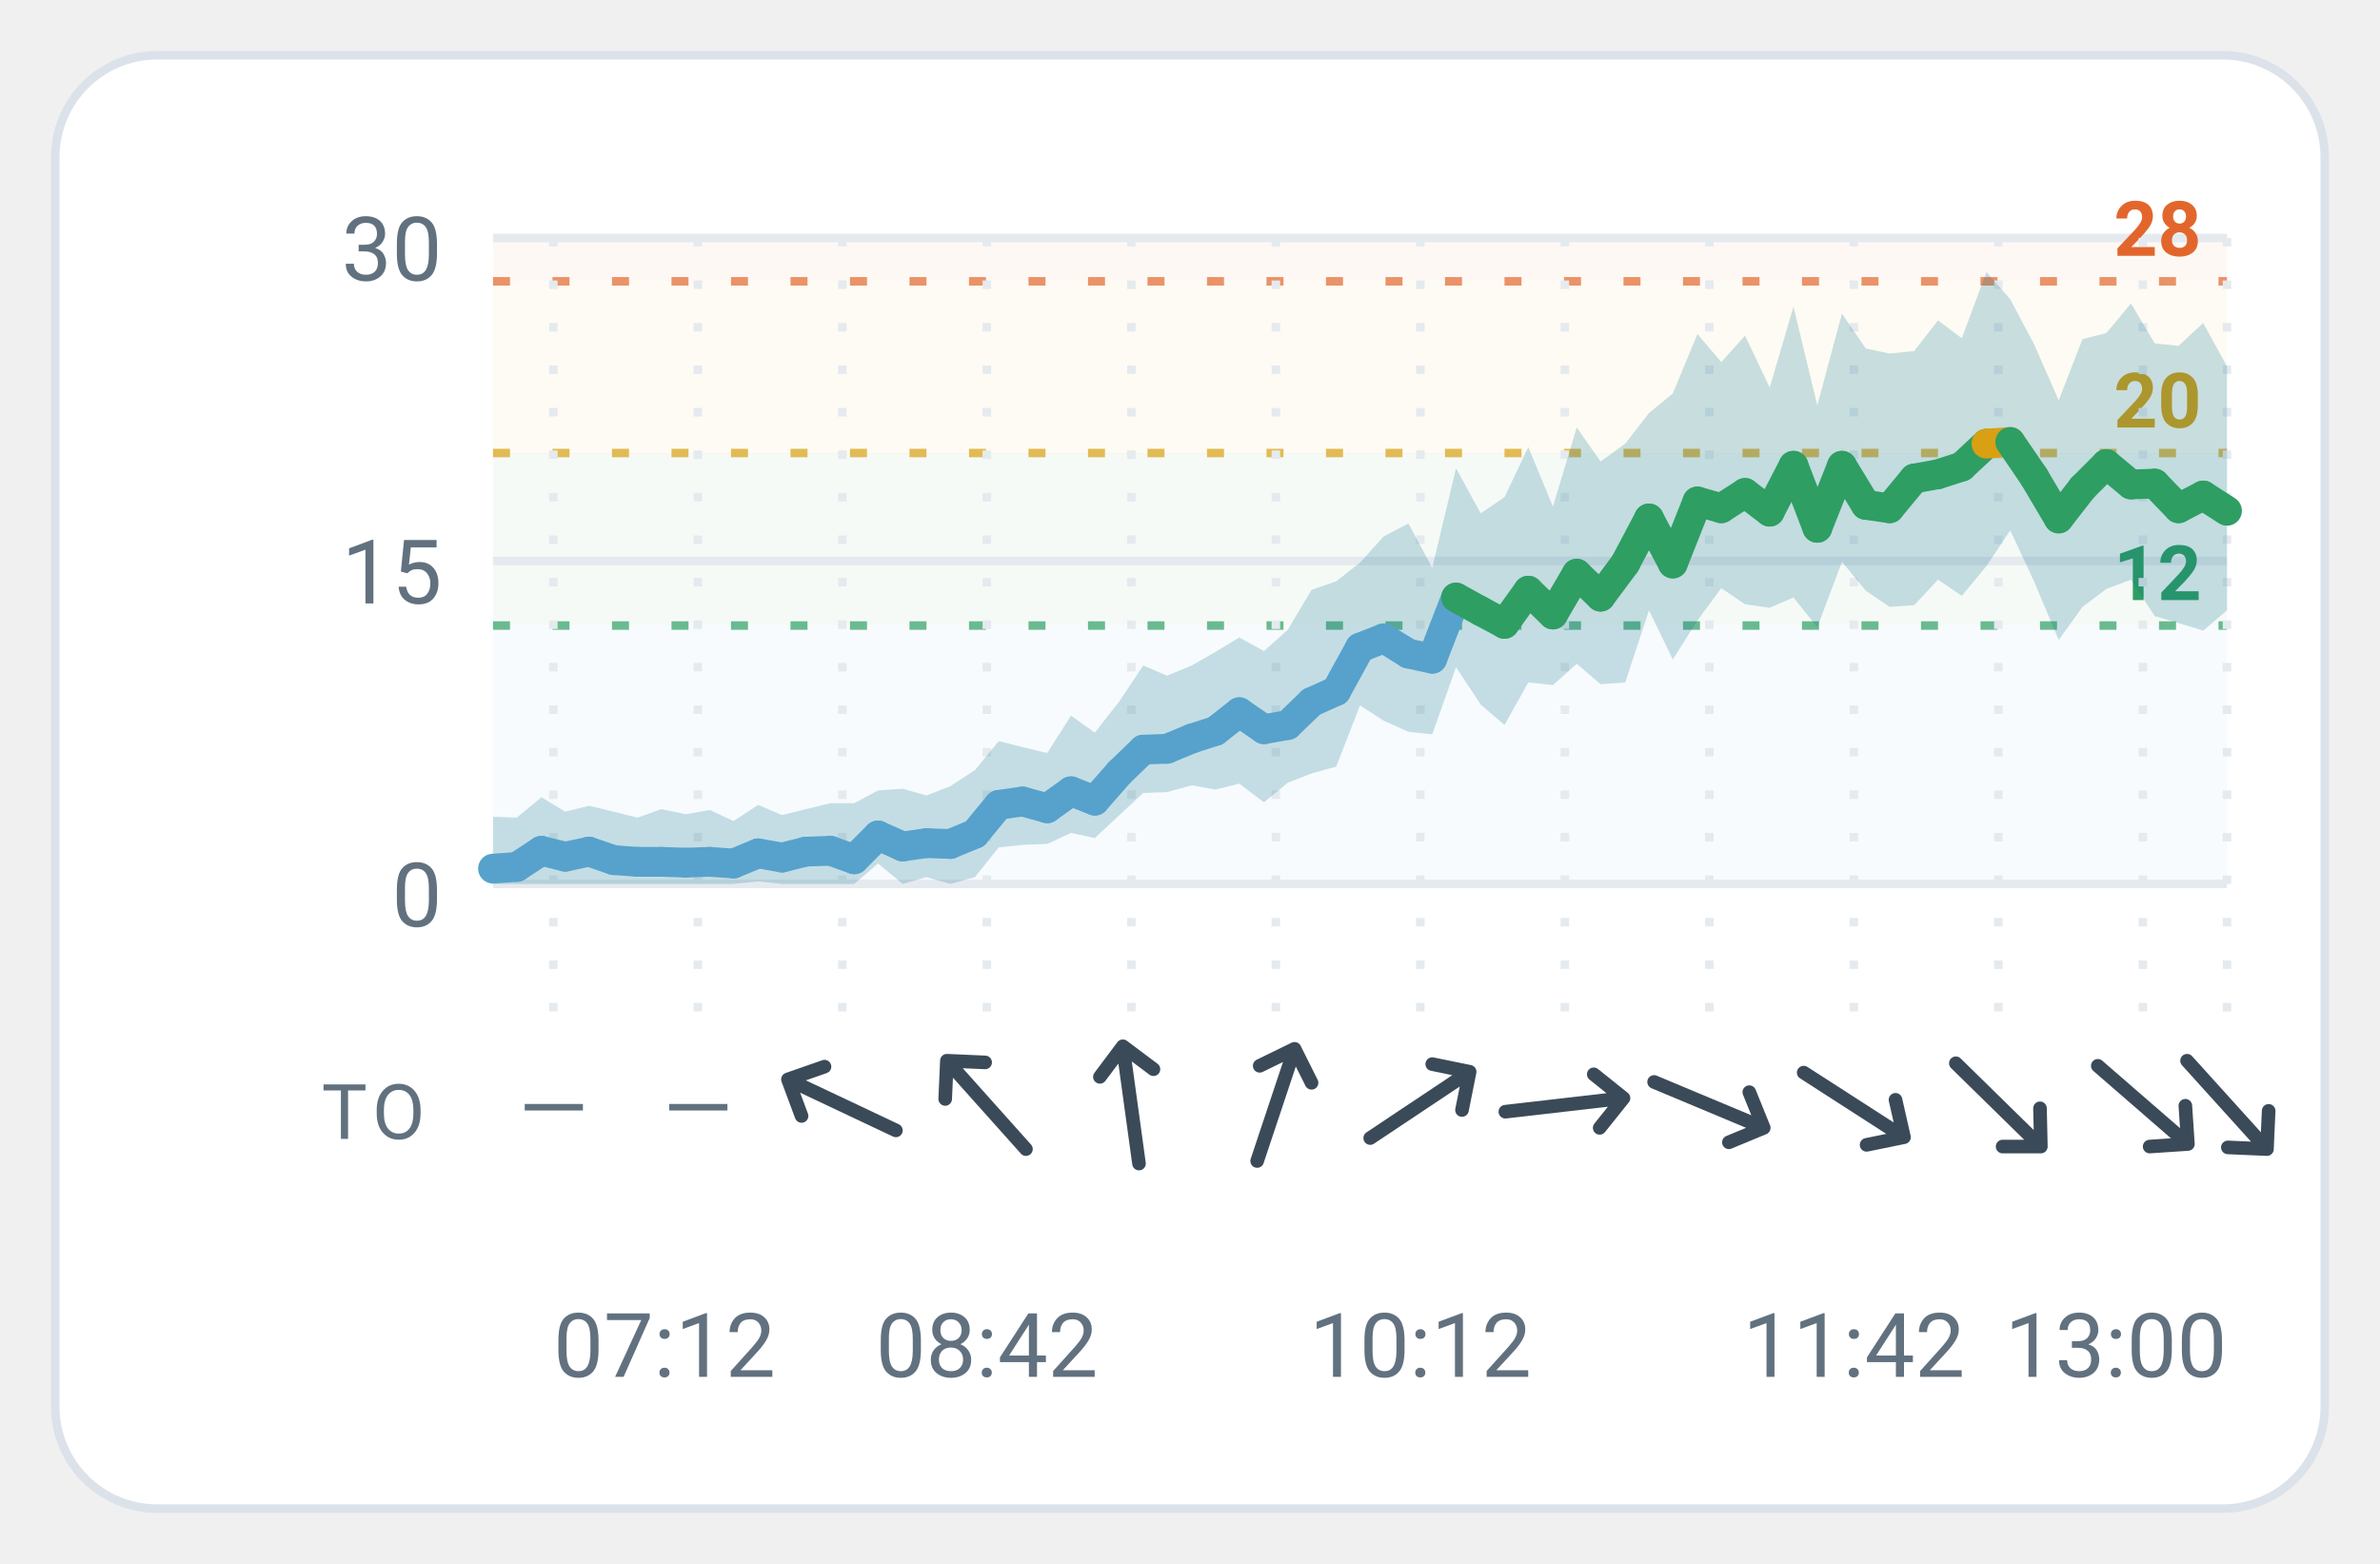
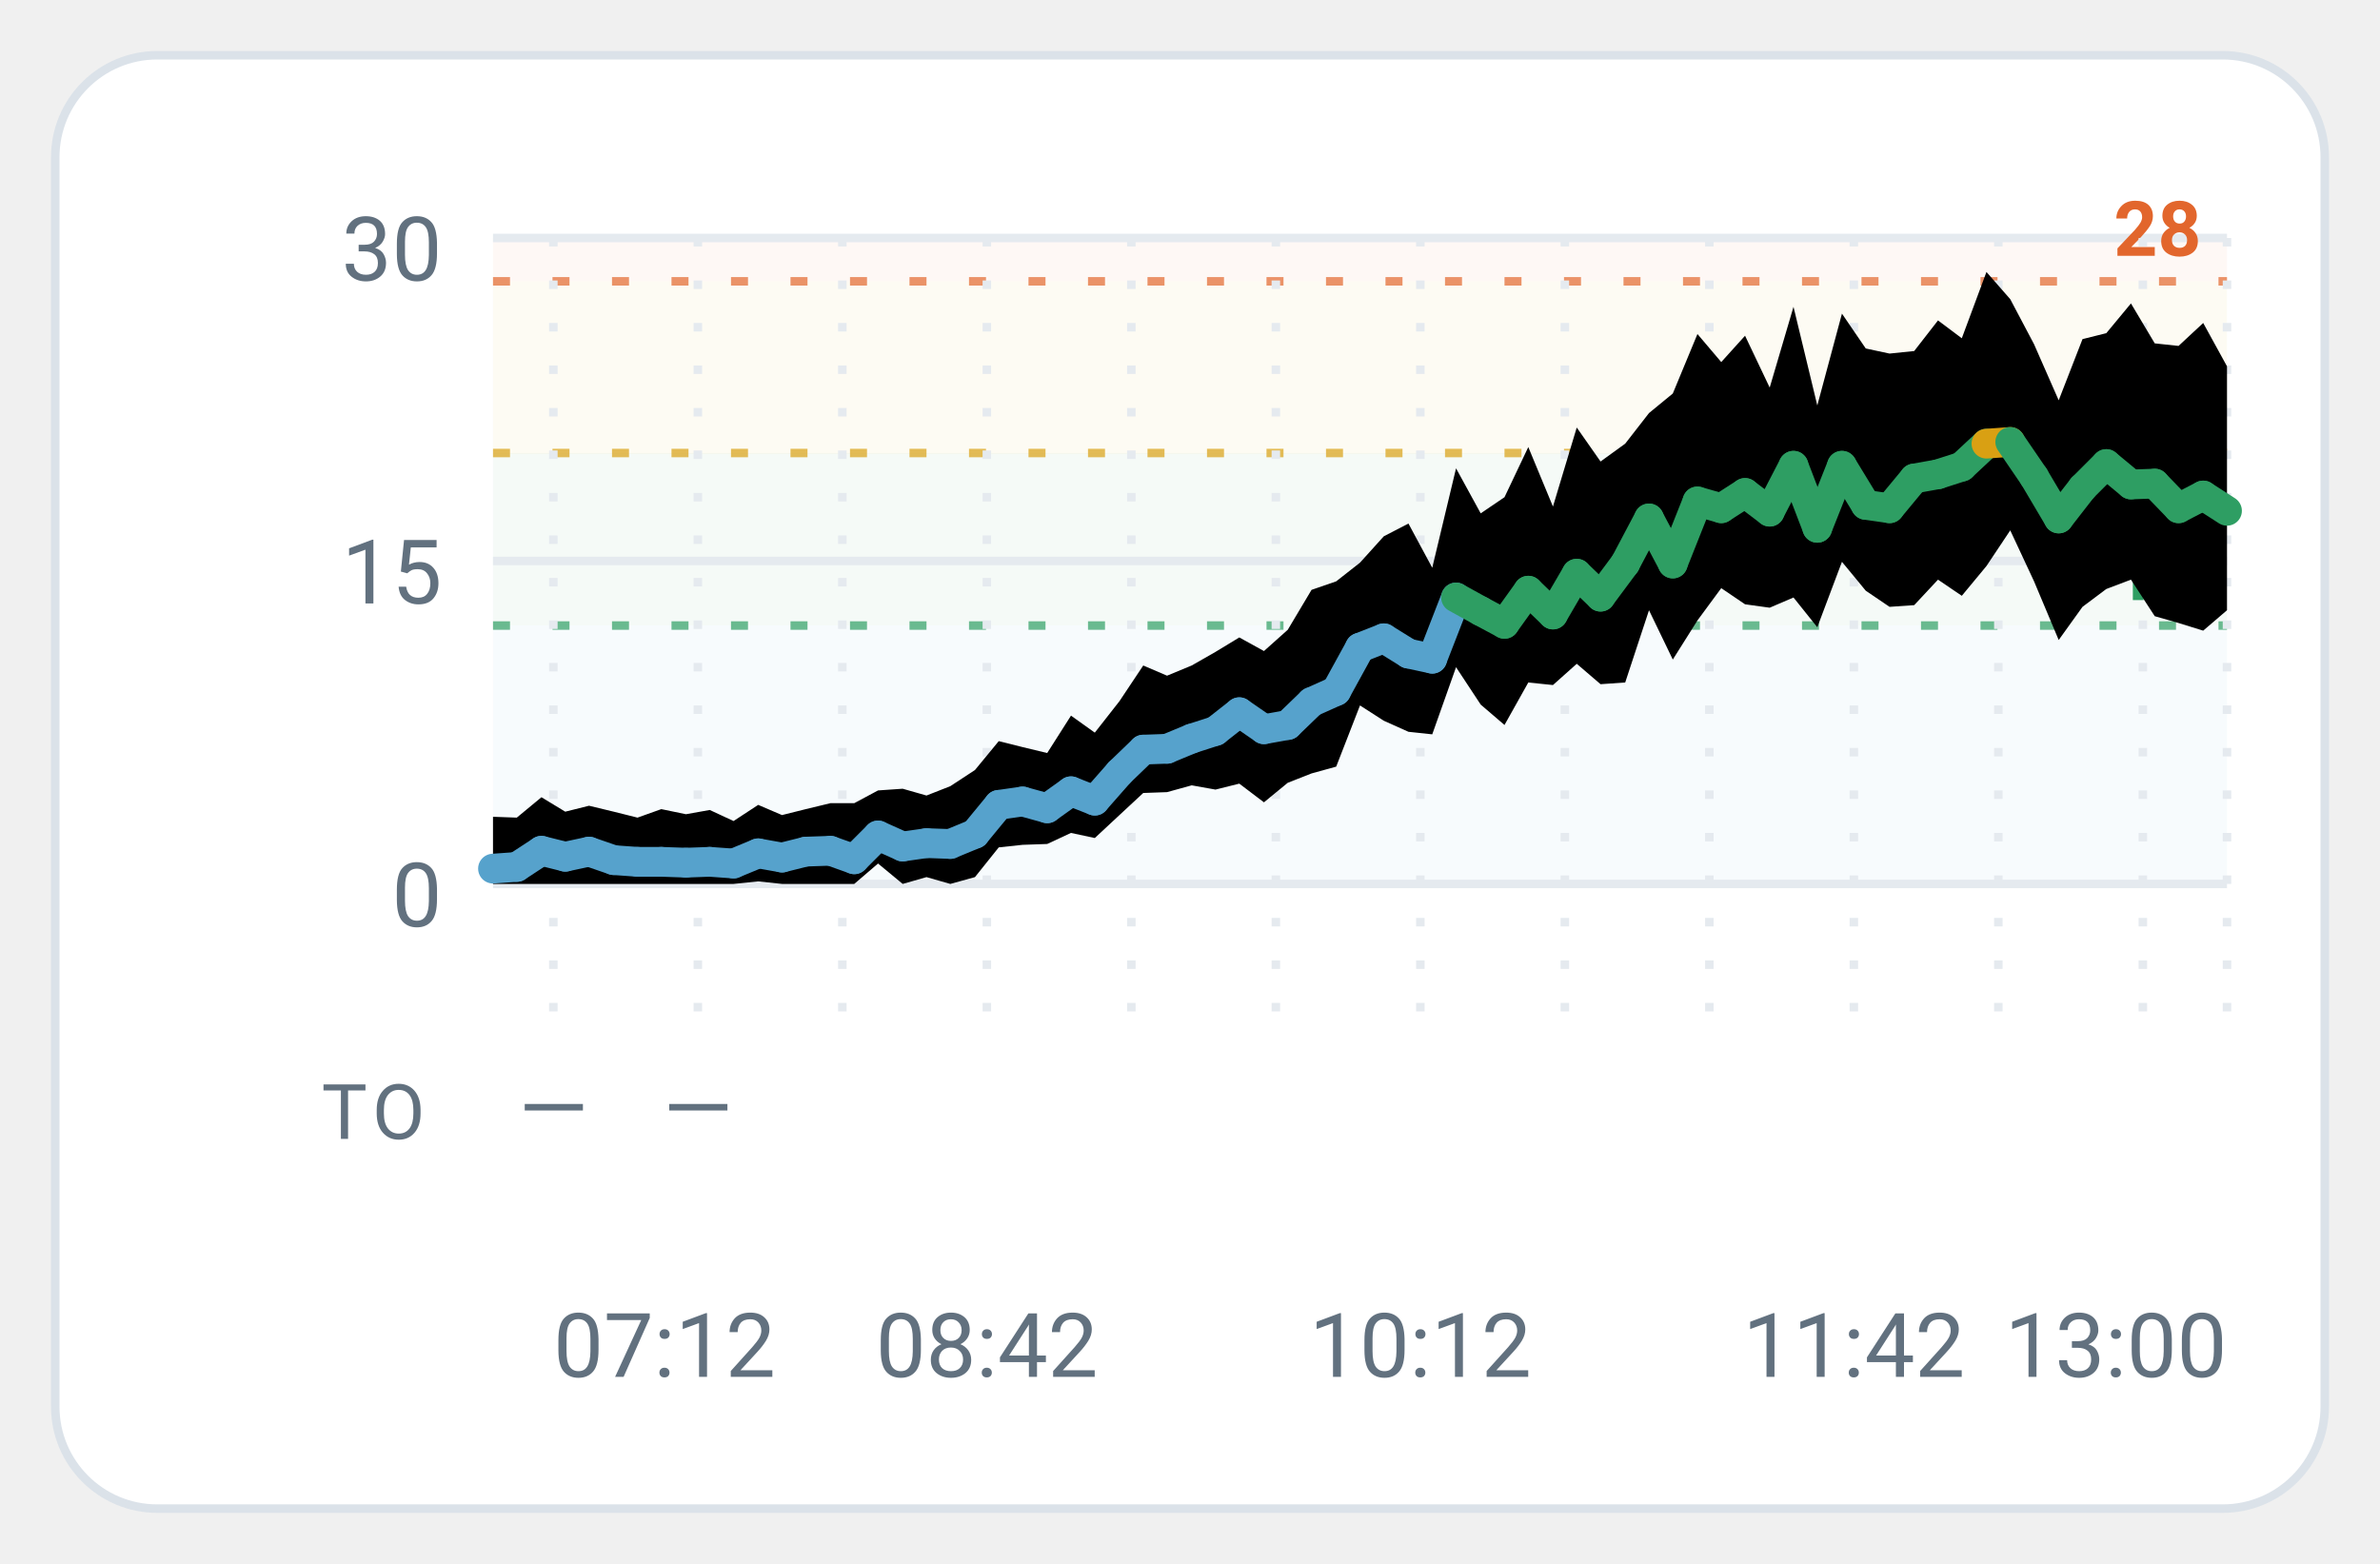
<svg xmlns="http://www.w3.org/2000/svg" width="280" height="184" viewBox="0 0 280 184" role="img" aria-label="WindHistoryChart at Launch Ridge">
  <style>
text{font-family:ui-sans-serif, system-ui, -apple-system, "Segoe UI", Roboto, sans-serif;font-size:10.5px;fill:#62717f}
- .wind-dial-face{fill:#f4f6f9}
- .wind-dial-bezel-in{stop-color:#f4f6f9;stop-opacity:0}
- .wind-dial-bezel-out{stop-color:#17232e;stop-opacity:0.1}
- .wind-dial-ring{fill:none;stroke:#dbe2e9;stroke-width:1.5}
- .wind-dial-arc{fill:none;stroke:#0f7490;stroke-width:5.5;stroke-linecap:round}
- .wind-dial-arc.wind-band-0{stroke:#56a2cc}
- .wind-dial-arc.wind-band-1{stroke:#2e9e63}
- .wind-dial-arc.wind-band-2{stroke:#d9a013}
- .wind-dial-arc.wind-band-3{stroke:#e2662c}
- .wind-dial-arc.wind-band-4{stroke:#c22727}
- .wind-dial-tick{stroke:#62717f;stroke-width:1;opacity:0.55}
- .wind-dial-tick-cardinal{stroke:#17232e;stroke-width:2;opacity:0.9}
- .wind-dial-letter{font-size:11px;font-weight:600;fill:#62717f}
- .wind-needle-blade{fill:#0f7490}
- .wind-needle-counterweight{fill:#0f7490}
- .wind-dial-hub{fill:#f4f6f9;stroke:#dbe2e9;stroke-width:1.5}
- .wind-dial-speed{font-size:37px;font-weight:750;fill:#17232e}
- .wind-dial-unit{font-size:10px;fill:#62717f}
- .wind-grid-line{stroke:#e5eaef;stroke-width:1}
- .wind-zone{stroke:none;fill-opacity:0.05}
- .wind-zone.wind-band-0{fill:#56a2cc}
- .wind-zone.wind-band-1{fill:#2e9e63}
- .wind-zone.wind-band-2{fill:#d9a013}
- .wind-zone.wind-band-3{fill:#e2662c}
- .wind-zone.wind-band-4{fill:#c22727}
- .wind-threshold{stroke-width:1;stroke-dasharray:2 5;opacity:0.7}
- .wind-threshold.wind-band-0{stroke:#56a2cc}
- .wind-threshold.wind-band-1{stroke:#2e9e63}
- .wind-threshold.wind-band-2{stroke:#d9a013}
- .wind-threshold.wind-band-3{stroke:#e2662c}
- .wind-threshold.wind-band-4{stroke:#c22727}
- .wind-threshold-label{font-size:9px;font-weight:650}
- .wind-threshold-label.wind-band-0{fill:#56a2cc}
- .wind-threshold-label.wind-band-1{fill:#2e9e63}
- .wind-threshold-label.wind-band-2{fill:#d9a013}
- .wind-threshold-label.wind-band-3{fill:#e2662c}
- .wind-threshold-label.wind-band-4{fill:#c22727}
- .wind-guide{stroke:#e5eaef;stroke-width:1;stroke-dasharray:1 4}
- .wind-band{fill:rgba(15, 116, 144, 0.22);stroke:none}
- .wind-mean-segment{fill:none;stroke-width:3.5;stroke-linecap:round}
- .wind-mean-segment.wind-band-0{stroke:#56a2cc}
- .wind-mean-segment.wind-band-1{stroke:#2e9e63}
- .wind-mean-segment.wind-band-2{stroke:#d9a013}
- .wind-mean-segment.wind-band-3{stroke:#e2662c}
- .wind-mean-segment.wind-band-4{stroke:#c22727}
- .wind-row-label{font-size:9px;letter-spacing:0.08em}
- .wind-vane{fill:none;stroke:#3b4a58;stroke-width:1.6;stroke-linecap:round;stroke-linejoin:round}
- .wind-gap-hatch{stroke:rgba(98, 113, 127, 0.5);stroke-width:1.25}
- .wind-rose-grid{fill:none;stroke:#e5eaef;stroke-width:1}
- .wind-rose-tick{stroke:#62717f;stroke-width:1;opacity:0.35}
- .wind-rose-letter{font-size:12.5px;font-weight:650;fill:#17232e}
- .wind-rose-ring-label{font-size:8.5px;fill:#62717f}
- .wind-rose-petal{fill:#0f7490;fill-opacity:0.85;stroke:#0b5468;stroke-width:1;stroke-linejoin:round}
- .wind-rose-petal.wind-band-0{fill:#56a2cc;stroke:#3e7593}
- .wind-rose-petal.wind-band-1{fill:#2e9e63;stroke:#217247}
- .wind-rose-petal.wind-band-2{fill:#d9a013;stroke:#9c730e}
- .wind-rose-petal.wind-band-3{fill:#e2662c;stroke:#a34920}
- .wind-rose-petal.wind-band-4{fill:#c22727;stroke:#8c1c1c}
- .wind-rose-hub{fill:#ffffff;stroke:#dbe2e9;stroke-width:1}
- .wind-rose-dot{fill:#62717f}
+ .meteo-wind-dial-face{fill:#f4f6f9}
+ .meteo-wind-dial-bezel-in{stop-color:#f4f6f9;stop-opacity:0}
+ .meteo-wind-dial-bezel-out{stop-color:#17232e;stop-opacity:0.1}
+ .meteo-wind-dial-ring{fill:none;stroke:#dbe2e9;stroke-width:1.5}
+ .meteo-wind-dial-arc{fill:none;stroke:#0f7490;stroke-width:5.5;stroke-linecap:round}
+ .meteo-wind-dial-arc.meteo-band-0{stroke:#56a2cc}
+ .meteo-wind-dial-arc.meteo-band-1{stroke:#2e9e63}
+ .meteo-wind-dial-arc.meteo-band-2{stroke:#d9a013}
+ .meteo-wind-dial-arc.meteo-band-3{stroke:#e2662c}
+ .meteo-wind-dial-arc.meteo-band-4{stroke:#c22727}
+ .meteo-wind-dial-tick{stroke:#62717f;stroke-width:1;opacity:0.55}
+ .meteo-wind-dial-tick-cardinal{stroke:#17232e;stroke-width:2;opacity:0.9}
+ .meteo-wind-dial-letter{font-size:11px;font-weight:600;fill:#62717f}
+ .meteo-wind-needle-blade{fill:#0f7490}
+ .meteo-wind-needle-counterweight{fill:#0f7490}
+ .meteo-wind-dial-hub{fill:#f4f6f9;stroke:#dbe2e9;stroke-width:1.5}
+ .meteo-wind-dial-speed{font-size:37px;font-weight:750;fill:#17232e}
+ .meteo-wind-dial-unit{font-size:10px;fill:#62717f}
+ .meteo-grid-line{stroke:#e5eaef;stroke-width:1}
+ .meteo-wind-zone{stroke:none;fill-opacity:0.05}
+ .meteo-wind-zone.meteo-band-0{fill:#56a2cc}
+ .meteo-wind-zone.meteo-band-1{fill:#2e9e63}
+ .meteo-wind-zone.meteo-band-2{fill:#d9a013}
+ .meteo-wind-zone.meteo-band-3{fill:#e2662c}
+ .meteo-wind-zone.meteo-band-4{fill:#c22727}
+ .meteo-wind-threshold{stroke-width:1;stroke-dasharray:2 5;opacity:0.7}
+ .meteo-wind-threshold.meteo-band-0{stroke:#56a2cc}
+ .meteo-wind-threshold.meteo-band-1{stroke:#2e9e63}
+ .meteo-wind-threshold.meteo-band-2{stroke:#d9a013}
+ .meteo-wind-threshold.meteo-band-3{stroke:#e2662c}
+ .meteo-wind-threshold.meteo-band-4{stroke:#c22727}
+ .meteo-wind-threshold-label{font-size:9px;font-weight:650}
+ .meteo-wind-threshold-label.meteo-band-0{fill:#56a2cc}
+ .meteo-wind-threshold-label.meteo-band-1{fill:#2e9e63}
+ .meteo-wind-threshold-label.meteo-band-2{fill:#d9a013}
+ .meteo-wind-threshold-label.meteo-band-3{fill:#e2662c}
+ .meteo-wind-threshold-label.meteo-band-4{fill:#c22727}
+ .meteo-wind-guide{stroke:#e5eaef;stroke-width:1;stroke-dasharray:1 4}
+ .meteo-wind-band{fill:undefined;stroke:none}
+ .meteo-wind-mean-segment{fill:none;stroke-width:3.5;stroke-linecap:round}
+ .meteo-wind-mean-segment.meteo-band-0{stroke:#56a2cc}
+ .meteo-wind-mean-segment.meteo-band-1{stroke:#2e9e63}
+ .meteo-wind-mean-segment.meteo-band-2{stroke:#d9a013}
+ .meteo-wind-mean-segment.meteo-band-3{stroke:#e2662c}
+ .meteo-wind-mean-segment.meteo-band-4{stroke:#c22727}
+ .meteo-wind-row-label{font-size:9px;letter-spacing:0.08em}
+ .meteo-wind-vane{fill:none;stroke:undefined;stroke-width:1.6;stroke-linecap:round;stroke-linejoin:round}
+ .meteo-wind-gap-hatch{stroke:rgba(98, 113, 127, 0.5);stroke-width:1.25}
+ .meteo-wind-rose-grid{fill:none;stroke:#e5eaef;stroke-width:1}
+ .meteo-wind-rose-tick{stroke:#62717f;stroke-width:1;opacity:0.35}
+ .meteo-wind-rose-letter{font-size:12.5px;font-weight:650;fill:#17232e}
+ .meteo-wind-rose-ring-label{font-size:8.5px;fill:#62717f}
+ .meteo-wind-rose-petal{fill:#0f7490;fill-opacity:0.85;stroke:#0b5468;stroke-width:1;stroke-linejoin:round}
+ .meteo-wind-rose-petal.meteo-band-0{fill:#56a2cc;stroke:#3e7593}
+ .meteo-wind-rose-petal.meteo-band-1{fill:#2e9e63;stroke:#217247}
+ .meteo-wind-rose-petal.meteo-band-2{fill:#d9a013;stroke:#9c730e}
+ .meteo-wind-rose-petal.meteo-band-3{fill:#e2662c;stroke:#a34920}
+ .meteo-wind-rose-petal.meteo-band-4{fill:#c22727;stroke:#8c1c1c}
+ .meteo-wind-rose-hub{fill:#ffffff;stroke:#dbe2e9;stroke-width:1}
+ .meteo-wind-rose-dot{fill:#62717f}
.hw-card{fill:#ffffff;stroke:#dbe2e9;stroke-width:1}
.hw-raised{fill:#f4f6f9}
.hw-border{stroke:#dbe2e9;stroke-width:1}
.hw-name{font-size:20px;font-weight:700;fill:#17232e;letter-spacing:-0.2px}
.hw-meta{font-size:12px;fill:#62717f}
.hw-micro{font-size:10px;font-weight:600;letter-spacing:0.08em;fill:#62717f}
.hw-big{font-size:22px;font-weight:700;fill:#17232e}
.hw-strong{font-size:14px;font-weight:650;fill:#17232e}
.hw-dim{font-size:13px;fill:#62717f}
.hw-accent-strong{font-size:12px;font-weight:700;fill:#0f7490}
.hw-italic{font-size:12px;font-style:italic;fill:#62717f}
.hw-pill{fill:#12813d;fill-opacity:0.13}
.hw-pill-dot{fill:#12813d}
.hw-pill-text{font-size:12px;font-weight:600;fill:#12813d}
.hw-vane-accent{fill:none;stroke:#0f7490;stroke-width:1.8;stroke-linecap:round;stroke-linejoin:round}
.hw-table-strong{font-size:13px;font-weight:650;fill:#17232e}
.hw-table-num{font-size:14px;font-weight:700;fill:#17232e}
.hw-wordmark{font-size:44px;font-weight:600;letter-spacing:-1.2px;fill:#17232e}
.hw-wordmark-sub{font-size:12px;font-weight:650;letter-spacing:0.34em;fill:#62717f}
</style>
  <rect class="hw-card" x="6.5" y="6.5" width="267" height="171" rx="12" />
  <svg x="12" y="18" width="256" height="150" viewBox="0 0 256 150">
-     <rect class="wind-zone wind-band-0" x="46" y="55.6" width="204" height="30.4" />
-     <rect class="wind-zone wind-band-1" x="46" y="35.3" width="204" height="20.3" />
-     <rect class="wind-zone wind-band-2" x="46" y="15.1" width="204" height="20.3" />
-     <rect class="wind-zone wind-band-3" x="46" y="10" width="204" height="5.1" />
-     <line class="wind-grid-line" x1="46" y1="86" x2="250" y2="86" />
-     <text class="wind-grid-label" x="40" y="91" text-anchor="end">0</text>
-     <line class="wind-grid-line" x1="46" y1="48" x2="250" y2="48" />
-     <text class="wind-grid-label" x="40" y="53" text-anchor="end">15</text>
-     <line class="wind-grid-line" x1="46" y1="10" x2="250" y2="10" />
-     <text class="wind-grid-label" x="40" y="15" text-anchor="end">30</text>
-     <line class="wind-threshold wind-band-1" x1="46" y1="55.6" x2="250" y2="55.6" />
-     <text class="wind-threshold-label wind-band-1" x="247" y="52.6" text-anchor="end">12</text>
-     <line class="wind-threshold wind-band-2" x1="46" y1="35.3" x2="250" y2="35.3" />
-     <text class="wind-threshold-label wind-band-2" x="247" y="32.3" text-anchor="end">20</text>
-     <line class="wind-threshold wind-band-3" x1="46" y1="15.1" x2="250" y2="15.1" />
-     <text class="wind-threshold-label wind-band-3" x="247" y="12.1" text-anchor="end">28</text>
-     <line class="wind-guide" x1="53.1" y1="10" x2="53.1" y2="103" />
-     <line class="wind-guide" x1="70.1" y1="10" x2="70.1" y2="103" />
-     <line class="wind-guide" x1="87.1" y1="10" x2="87.1" y2="103" />
-     <line class="wind-guide" x1="104.1" y1="10" x2="104.1" y2="103" />
-     <line class="wind-guide" x1="121.1" y1="10" x2="121.1" y2="103" />
-     <line class="wind-guide" x1="138.1" y1="10" x2="138.1" y2="103" />
-     <line class="wind-guide" x1="155.1" y1="10" x2="155.1" y2="103" />
-     <line class="wind-guide" x1="172.1" y1="10" x2="172.1" y2="103" />
-     <line class="wind-guide" x1="189.1" y1="10" x2="189.1" y2="103" />
-     <line class="wind-guide" x1="206.1" y1="10" x2="206.1" y2="103" />
-     <line class="wind-guide" x1="223.1" y1="10" x2="223.1" y2="103" />
-     <line class="wind-guide" x1="240.1" y1="10" x2="240.1" y2="103" />
-     <line class="wind-guide" x1="250" y1="10" x2="250" y2="103" />
-     <polygon class="wind-band" points="46.0,78.1 48.8,78.2 51.7,75.8 54.5,77.5 57.3,76.8 60.2,77.5 63.0,78.2 65.8,77.2 68.7,77.8 71.5,77.3 74.3,78.6 77.2,76.7 80.0,77.9 82.8,77.2 85.7,76.5 88.5,76.5 91.3,75.0 94.2,74.8 97.0,75.6 99.8,74.5 102.7,72.6 105.5,69.2 108.3,69.9 111.2,70.6 114.0,66.2 116.8,68.2 119.7,64.5 122.5,60.3 125.3,61.5 128.2,60.3 131.0,58.7 133.8,57.0 136.7,58.6 139.5,56.1 142.3,51.4 145.2,50.4 148.0,48.2 150.8,45.1 153.7,43.6 156.5,48.8 159.3,37.1 162.2,42.4 165.0,40.5 167.8,34.6 170.7,41.6 173.5,32.3 176.3,36.3 179.2,34.2 182.0,30.6 184.8,28.3 187.7,21.3 190.5,24.6 193.3,21.5 196.2,27.6 199.0,18.1 201.8,29.7 204.7,18.9 207.5,23.0 210.3,23.6 213.2,23.3 216.0,19.7 218.8,21.8 221.7,14.0 224.5,17.2 227.3,22.5 230.2,29.1 233.0,21.9 235.8,21.2 238.7,17.7 241.5,22.4 244.3,22.7 247.2,20.0 250.0,25.1 250.0,53.8 247.2,56.2 244.3,55.3 241.5,54.5 238.7,50.2 235.8,51.3 233.0,53.4 230.2,57.3 227.3,50.4 224.5,44.4 221.7,48.6 218.8,52.1 216.0,50.2 213.2,53.2 210.3,53.4 207.5,51.5 204.7,48.1 201.8,55.8 199.0,52.3 196.2,53.5 193.3,53.1 190.5,51.2 187.7,55.0 184.8,59.6 182.0,53.8 179.2,62.3 176.3,62.5 173.5,60.1 170.7,62.6 167.8,62.3 165.0,67.3 162.2,64.9 159.3,60.5 156.5,68.4 153.7,68.1 150.8,66.8 148.0,65.0 145.2,72.2 142.3,73.0 139.5,74.1 136.7,76.4 133.8,74.2 131.0,74.9 128.2,74.4 125.3,75.2 122.5,75.3 119.7,77.9 116.8,80.6 114.0,80.0 111.2,81.3 108.3,81.4 105.5,81.7 102.7,85.2 99.8,86.0 97.0,85.2 94.2,86.0 91.3,83.6 88.5,86.0 85.7,86.0 82.8,86.0 80.0,86.0 77.2,85.7 74.3,86.0 71.5,86.0 68.7,86.0 65.8,86.0 63.0,86.0 60.2,86.0 57.3,86.0 54.5,86.0 51.7,86.0 48.8,86.0 46.0,86.0" />
-     <line class="wind-mean-segment wind-band-0" x1="46" y1="84.2" x2="48.8" y2="84" />
-     <line class="wind-mean-segment wind-band-0" x1="48.8" y1="84" x2="51.7" y2="82.1" />
-     <line class="wind-mean-segment wind-band-0" x1="51.7" y1="82.1" x2="54.5" y2="82.8" />
-     <line class="wind-mean-segment wind-band-0" x1="54.5" y1="82.8" x2="57.3" y2="82.2" />
-     <line class="wind-mean-segment wind-band-0" x1="57.3" y1="82.2" x2="60.2" y2="83.2" />
-     <line class="wind-mean-segment wind-band-0" x1="60.2" y1="83.2" x2="63" y2="83.4" />
-     <line class="wind-mean-segment wind-band-0" x1="63" y1="83.4" x2="65.8" y2="83.4" />
-     <line class="wind-mean-segment wind-band-0" x1="65.8" y1="83.4" x2="68.7" y2="83.5" />
-     <line class="wind-mean-segment wind-band-0" x1="68.7" y1="83.5" x2="71.5" y2="83.4" />
-     <line class="wind-mean-segment wind-band-0" x1="71.5" y1="83.4" x2="74.3" y2="83.6" />
-     <line class="wind-mean-segment wind-band-0" x1="74.3" y1="83.6" x2="77.2" y2="82.4" />
-     <line class="wind-mean-segment wind-band-0" x1="77.2" y1="82.4" x2="80" y2="82.9" />
-     <line class="wind-mean-segment wind-band-0" x1="80" y1="82.9" x2="82.8" y2="82.2" />
-     <line class="wind-mean-segment wind-band-0" x1="82.8" y1="82.2" x2="85.7" y2="82.1" />
-     <line class="wind-mean-segment wind-band-0" x1="85.7" y1="82.1" x2="88.5" y2="83.1" />
-     <line class="wind-mean-segment wind-band-0" x1="88.5" y1="83.1" x2="91.3" y2="80.3" />
-     <line class="wind-mean-segment wind-band-0" x1="91.3" y1="80.3" x2="94.2" y2="81.6" />
-     <line class="wind-mean-segment wind-band-0" x1="94.2" y1="81.6" x2="97" y2="81.2" />
-     <line class="wind-mean-segment wind-band-0" x1="97" y1="81.2" x2="99.8" y2="81.3" />
-     <line class="wind-mean-segment wind-band-0" x1="99.8" y1="81.3" x2="102.7" y2="80.1" />
-     <line class="wind-mean-segment wind-band-0" x1="102.7" y1="80.1" x2="105.5" y2="76.7" />
-     <line class="wind-mean-segment wind-band-0" x1="105.5" y1="76.7" x2="108.3" y2="76.3" />
-     <line class="wind-mean-segment wind-band-0" x1="108.3" y1="76.3" x2="111.2" y2="77.1" />
-     <line class="wind-mean-segment wind-band-0" x1="111.2" y1="77.1" x2="114" y2="75.1" />
-     <line class="wind-mean-segment wind-band-0" x1="114" y1="75.1" x2="116.8" y2="76.2" />
-     <line class="wind-mean-segment wind-band-0" x1="116.8" y1="76.2" x2="119.7" y2="72.9" />
-     <line class="wind-mean-segment wind-band-0" x1="119.7" y1="72.9" x2="122.5" y2="70.2" />
-     <line class="wind-mean-segment wind-band-0" x1="122.5" y1="70.2" x2="125.3" y2="70.1" />
-     <line class="wind-mean-segment wind-band-0" x1="125.3" y1="70.1" x2="128.2" y2="68.9" />
-     <line class="wind-mean-segment wind-band-0" x1="128.2" y1="68.9" x2="131" y2="68" />
-     <line class="wind-mean-segment wind-band-0" x1="131" y1="68" x2="133.8" y2="65.8" />
-     <line class="wind-mean-segment wind-band-0" x1="133.8" y1="65.8" x2="136.7" y2="67.8" />
-     <line class="wind-mean-segment wind-band-0" x1="136.7" y1="67.8" x2="139.5" y2="67.3" />
-     <line class="wind-mean-segment wind-band-0" x1="139.5" y1="67.3" x2="142.3" y2="64.6" />
-     <line class="wind-mean-segment wind-band-0" x1="142.3" y1="64.6" x2="145.2" y2="63.3" />
-     <line class="wind-mean-segment wind-band-0" x1="145.2" y1="63.3" x2="148" y2="58.2" />
-     <line class="wind-mean-segment wind-band-0" x1="148" y1="58.2" x2="150.8" y2="57.1" />
-     <line class="wind-mean-segment wind-band-0" x1="150.8" y1="57.1" x2="153.7" y2="58.9" />
-     <line class="wind-mean-segment wind-band-0" x1="153.7" y1="58.9" x2="156.5" y2="59.5" />
-     <line class="wind-mean-segment wind-band-0" x1="156.5" y1="59.5" x2="159.3" y2="52.3" />
-     <line class="wind-mean-segment wind-band-1" x1="159.3" y1="52.3" x2="162.2" y2="53.9" />
-     <line class="wind-mean-segment wind-band-1" x1="162.2" y1="53.9" x2="165" y2="55.4" />
-     <line class="wind-mean-segment wind-band-1" x1="165" y1="55.4" x2="167.8" y2="51.5" />
-     <line class="wind-mean-segment wind-band-1" x1="167.8" y1="51.5" x2="170.7" y2="54.3" />
-     <line class="wind-mean-segment wind-band-1" x1="170.7" y1="54.3" x2="173.5" y2="49.5" />
-     <line class="wind-mean-segment wind-band-1" x1="173.5" y1="49.5" x2="176.3" y2="52.2" />
-     <line class="wind-mean-segment wind-band-1" x1="176.3" y1="52.2" x2="179.2" y2="48.3" />
-     <line class="wind-mean-segment wind-band-1" x1="179.2" y1="48.3" x2="182" y2="43" />
-     <line class="wind-mean-segment wind-band-1" x1="182" y1="43" x2="184.8" y2="48.3" />
-     <line class="wind-mean-segment wind-band-1" x1="184.8" y1="48.3" x2="187.7" y2="41" />
-     <line class="wind-mean-segment wind-band-1" x1="187.7" y1="41" x2="190.5" y2="41.8" />
-     <line class="wind-mean-segment wind-band-1" x1="190.5" y1="41.8" x2="193.3" y2="40" />
-     <line class="wind-mean-segment wind-band-1" x1="193.3" y1="40" x2="196.2" y2="42.2" />
-     <line class="wind-mean-segment wind-band-1" x1="196.2" y1="42.2" x2="199" y2="36.8" />
-     <line class="wind-mean-segment wind-band-1" x1="199" y1="36.8" x2="201.8" y2="44.1" />
-     <line class="wind-mean-segment wind-band-1" x1="201.8" y1="44.1" x2="204.7" y2="36.8" />
-     <line class="wind-mean-segment wind-band-1" x1="204.7" y1="36.8" x2="207.5" y2="41.4" />
-     <line class="wind-mean-segment wind-band-1" x1="207.5" y1="41.4" x2="210.3" y2="41.8" />
-     <line class="wind-mean-segment wind-band-1" x1="210.3" y1="41.8" x2="213.2" y2="38.3" />
-     <line class="wind-mean-segment wind-band-1" x1="213.2" y1="38.3" x2="216" y2="37.8" />
-     <line class="wind-mean-segment wind-band-1" x1="216" y1="37.8" x2="218.8" y2="36.9" />
-     <line class="wind-mean-segment wind-band-1" x1="218.8" y1="36.9" x2="221.7" y2="34.2" />
-     <line class="wind-mean-segment wind-band-2" x1="221.7" y1="34.2" x2="224.5" y2="34" />
-     <line class="wind-mean-segment wind-band-1" x1="224.5" y1="34" x2="227.3" y2="38.1" />
-     <line class="wind-mean-segment wind-band-1" x1="227.3" y1="38.1" x2="230.2" y2="43" />
-     <line class="wind-mean-segment wind-band-1" x1="230.2" y1="43" x2="233" y2="39.4" />
-     <line class="wind-mean-segment wind-band-1" x1="233" y1="39.4" x2="235.8" y2="36.6" />
-     <line class="wind-mean-segment wind-band-1" x1="235.8" y1="36.6" x2="238.7" y2="39" />
-     <line class="wind-mean-segment wind-band-1" x1="238.7" y1="39" x2="241.5" y2="38.9" />
-     <line class="wind-mean-segment wind-band-1" x1="241.5" y1="38.9" x2="244.3" y2="41.8" />
-     <line class="wind-mean-segment wind-band-1" x1="244.3" y1="41.8" x2="247.2" y2="40.3" />
-     <line class="wind-mean-segment wind-band-1" x1="247.2" y1="40.3" x2="250" y2="42.1" />
-     <text class="wind-row-label" x="38" y="116" text-anchor="end">TO</text>
-     <text class="wind-vane-calm" x="53.1" y="116" text-anchor="middle">—</text>
-     <text class="wind-vane-calm" x="70.1" y="116" text-anchor="middle">—</text>
-     <path class="wind-vane" d="M 93.4 115.0 L 80.7 109.0 M 85.0 107.5 L 80.7 109.0 L 82.3 113.3" />
-     <path class="wind-vane" d="M 108.7 117.2 L 99.4 106.8 M 103.9 107.0 L 99.4 106.8 L 99.2 111.3" />
-     <path class="wind-vane" d="M 122.0 118.9 L 120.1 105.1 M 123.7 107.8 L 120.1 105.1 L 117.4 108.7" />
-     <path class="wind-vane" d="M 135.9 118.6 L 140.3 105.4 M 142.3 109.4 L 140.3 105.4 L 136.2 107.4" />
-     <path class="wind-vane" d="M 149.2 115.9 L 160.9 108.1 M 160.0 112.6 L 160.9 108.1 L 156.5 107.2" />
-     <path class="wind-vane" d="M 165.1 112.8 L 179.0 111.2 M 176.2 114.7 L 179.0 111.2 L 175.5 108.4" />
-     <path class="wind-vane" d="M 182.6 109.3 L 195.5 114.7 M 191.4 116.4 L 195.5 114.7 L 193.8 110.5" />
-     <path class="wind-vane" d="M 200.2 108.2 L 212.0 115.8 M 207.6 116.7 L 212.0 115.8 L 211.0 111.4" />
-     <path class="wind-vane" d="M 218.1 107.1 L 228.1 116.9 M 223.6 116.9 L 228.1 116.9 L 228.0 112.4" />
-     <path class="wind-vane" d="M 234.8 107.4 L 245.4 116.6 M 240.9 116.9 L 245.4 116.6 L 245.1 112.1" />
-     <path class="wind-vane" d="M 245.3 106.8 L 254.7 117.2 M 250.1 117.0 L 254.7 117.2 L 254.9 112.7" />
-     <text class="wind-tick" x="53.1" y="144" text-anchor="start">07:12</text>
-     <text class="wind-tick" x="104.1" y="144" text-anchor="middle">08:42</text>
-     <text class="wind-tick" x="155.1" y="144" text-anchor="middle">10:12</text>
-     <text class="wind-tick" x="206.1" y="144" text-anchor="middle">11:42</text>
-     <text class="wind-tick" x="250" y="144" text-anchor="end">13:00</text>
+     <rect class="meteo-wind-zone meteo-band-0" x="46" y="55.6" width="204" height="30.4" />
+     <rect class="meteo-wind-zone meteo-band-1" x="46" y="35.3" width="204" height="20.3" />
+     <rect class="meteo-wind-zone meteo-band-2" x="46" y="15.1" width="204" height="20.3" />
+     <rect class="meteo-wind-zone meteo-band-3" x="46" y="10" width="204" height="5.1" />
+     <line class="meteo-grid-line" x1="46" y1="86" x2="250" y2="86" />
+     <text class="meteo-grid-label" x="40" y="91" text-anchor="end">0</text>
+     <line class="meteo-grid-line" x1="46" y1="48" x2="250" y2="48" />
+     <text class="meteo-grid-label" x="40" y="53" text-anchor="end">15</text>
+     <line class="meteo-grid-line" x1="46" y1="10" x2="250" y2="10" />
+     <text class="meteo-grid-label" x="40" y="15" text-anchor="end">30</text>
+     <line class="meteo-wind-threshold meteo-band-1" x1="46" y1="55.6" x2="250" y2="55.6" />
+     <text class="meteo-wind-threshold-label meteo-band-1" x="247" y="52.6" text-anchor="end">12</text>
+     <line class="meteo-wind-threshold meteo-band-2" x1="46" y1="35.3" x2="250" y2="35.3" />
+     <text class="meteo-wind-threshold-label meteo-band-2" x="247" y="32.3" text-anchor="end">20</text>
+     <line class="meteo-wind-threshold meteo-band-3" x1="46" y1="15.1" x2="250" y2="15.1" />
+     <text class="meteo-wind-threshold-label meteo-band-3" x="247" y="12.1" text-anchor="end">28</text>
+     <line class="meteo-wind-guide" x1="53.1" y1="10" x2="53.1" y2="103" />
+     <line class="meteo-wind-guide" x1="70.1" y1="10" x2="70.1" y2="103" />
+     <line class="meteo-wind-guide" x1="87.1" y1="10" x2="87.1" y2="103" />
+     <line class="meteo-wind-guide" x1="104.1" y1="10" x2="104.1" y2="103" />
+     <line class="meteo-wind-guide" x1="121.1" y1="10" x2="121.1" y2="103" />
+     <line class="meteo-wind-guide" x1="138.1" y1="10" x2="138.1" y2="103" />
+     <line class="meteo-wind-guide" x1="155.1" y1="10" x2="155.1" y2="103" />
+     <line class="meteo-wind-guide" x1="172.1" y1="10" x2="172.1" y2="103" />
+     <line class="meteo-wind-guide" x1="189.1" y1="10" x2="189.1" y2="103" />
+     <line class="meteo-wind-guide" x1="206.1" y1="10" x2="206.1" y2="103" />
+     <line class="meteo-wind-guide" x1="223.1" y1="10" x2="223.1" y2="103" />
+     <line class="meteo-wind-guide" x1="240.1" y1="10" x2="240.1" y2="103" />
+     <line class="meteo-wind-guide" x1="250" y1="10" x2="250" y2="103" />
+     <polygon class="meteo-wind-band" points="46.0,78.1 48.8,78.2 51.7,75.8 54.5,77.5 57.3,76.8 60.2,77.5 63.0,78.2 65.8,77.2 68.7,77.8 71.5,77.3 74.3,78.6 77.2,76.7 80.0,77.9 82.8,77.2 85.7,76.5 88.5,76.5 91.3,75.0 94.2,74.8 97.0,75.6 99.8,74.5 102.7,72.6 105.5,69.2 108.3,69.9 111.2,70.6 114.0,66.2 116.8,68.2 119.7,64.5 122.5,60.3 125.3,61.5 128.2,60.3 131.0,58.7 133.8,57.0 136.7,58.6 139.5,56.1 142.3,51.4 145.2,50.4 148.0,48.2 150.8,45.1 153.7,43.6 156.5,48.8 159.3,37.1 162.2,42.4 165.0,40.5 167.8,34.6 170.7,41.6 173.5,32.3 176.3,36.3 179.2,34.2 182.0,30.6 184.8,28.3 187.7,21.3 190.5,24.6 193.3,21.5 196.2,27.6 199.0,18.1 201.8,29.7 204.7,18.9 207.5,23.0 210.3,23.6 213.2,23.3 216.0,19.7 218.8,21.8 221.7,14.0 224.5,17.2 227.3,22.5 230.2,29.1 233.0,21.9 235.8,21.2 238.7,17.7 241.5,22.4 244.3,22.7 247.2,20.0 250.0,25.1 250.0,53.8 247.2,56.2 244.3,55.3 241.5,54.5 238.7,50.2 235.8,51.3 233.0,53.4 230.2,57.3 227.3,50.4 224.5,44.4 221.7,48.6 218.8,52.1 216.0,50.2 213.2,53.2 210.3,53.4 207.5,51.5 204.7,48.1 201.8,55.8 199.0,52.3 196.2,53.5 193.3,53.1 190.5,51.2 187.7,55.0 184.8,59.6 182.0,53.8 179.2,62.3 176.3,62.5 173.5,60.1 170.7,62.6 167.8,62.3 165.0,67.3 162.2,64.9 159.3,60.5 156.5,68.4 153.7,68.1 150.8,66.8 148.0,65.0 145.2,72.2 142.3,73.0 139.5,74.1 136.7,76.4 133.8,74.2 131.0,74.9 128.2,74.4 125.3,75.2 122.5,75.3 119.7,77.9 116.8,80.6 114.0,80.0 111.2,81.3 108.3,81.4 105.5,81.7 102.7,85.2 99.8,86.0 97.0,85.2 94.2,86.0 91.3,83.6 88.5,86.0 85.7,86.0 82.8,86.0 80.0,86.0 77.2,85.7 74.3,86.0 71.5,86.0 68.7,86.0 65.8,86.0 63.0,86.0 60.2,86.0 57.3,86.0 54.5,86.0 51.7,86.0 48.8,86.0 46.0,86.0" />
+     <line class="meteo-wind-mean-segment meteo-band-0" x1="46" y1="84.2" x2="48.8" y2="84" />
+     <line class="meteo-wind-mean-segment meteo-band-0" x1="48.8" y1="84" x2="51.7" y2="82.1" />
+     <line class="meteo-wind-mean-segment meteo-band-0" x1="51.7" y1="82.1" x2="54.5" y2="82.8" />
+     <line class="meteo-wind-mean-segment meteo-band-0" x1="54.5" y1="82.8" x2="57.3" y2="82.2" />
+     <line class="meteo-wind-mean-segment meteo-band-0" x1="57.3" y1="82.2" x2="60.2" y2="83.2" />
+     <line class="meteo-wind-mean-segment meteo-band-0" x1="60.2" y1="83.2" x2="63" y2="83.4" />
+     <line class="meteo-wind-mean-segment meteo-band-0" x1="63" y1="83.4" x2="65.8" y2="83.4" />
+     <line class="meteo-wind-mean-segment meteo-band-0" x1="65.8" y1="83.4" x2="68.7" y2="83.5" />
+     <line class="meteo-wind-mean-segment meteo-band-0" x1="68.7" y1="83.5" x2="71.5" y2="83.4" />
+     <line class="meteo-wind-mean-segment meteo-band-0" x1="71.5" y1="83.4" x2="74.3" y2="83.6" />
+     <line class="meteo-wind-mean-segment meteo-band-0" x1="74.3" y1="83.6" x2="77.2" y2="82.4" />
+     <line class="meteo-wind-mean-segment meteo-band-0" x1="77.2" y1="82.4" x2="80" y2="82.9" />
+     <line class="meteo-wind-mean-segment meteo-band-0" x1="80" y1="82.9" x2="82.8" y2="82.2" />
+     <line class="meteo-wind-mean-segment meteo-band-0" x1="82.8" y1="82.2" x2="85.7" y2="82.1" />
+     <line class="meteo-wind-mean-segment meteo-band-0" x1="85.7" y1="82.1" x2="88.5" y2="83.1" />
+     <line class="meteo-wind-mean-segment meteo-band-0" x1="88.5" y1="83.1" x2="91.3" y2="80.3" />
+     <line class="meteo-wind-mean-segment meteo-band-0" x1="91.3" y1="80.3" x2="94.2" y2="81.6" />
+     <line class="meteo-wind-mean-segment meteo-band-0" x1="94.2" y1="81.6" x2="97" y2="81.2" />
+     <line class="meteo-wind-mean-segment meteo-band-0" x1="97" y1="81.2" x2="99.8" y2="81.3" />
+     <line class="meteo-wind-mean-segment meteo-band-0" x1="99.8" y1="81.3" x2="102.7" y2="80.1" />
+     <line class="meteo-wind-mean-segment meteo-band-0" x1="102.7" y1="80.1" x2="105.5" y2="76.7" />
+     <line class="meteo-wind-mean-segment meteo-band-0" x1="105.5" y1="76.7" x2="108.3" y2="76.3" />
+     <line class="meteo-wind-mean-segment meteo-band-0" x1="108.3" y1="76.3" x2="111.2" y2="77.1" />
+     <line class="meteo-wind-mean-segment meteo-band-0" x1="111.2" y1="77.1" x2="114" y2="75.1" />
+     <line class="meteo-wind-mean-segment meteo-band-0" x1="114" y1="75.1" x2="116.8" y2="76.2" />
+     <line class="meteo-wind-mean-segment meteo-band-0" x1="116.8" y1="76.2" x2="119.7" y2="72.9" />
+     <line class="meteo-wind-mean-segment meteo-band-0" x1="119.7" y1="72.9" x2="122.5" y2="70.2" />
+     <line class="meteo-wind-mean-segment meteo-band-0" x1="122.5" y1="70.2" x2="125.3" y2="70.1" />
+     <line class="meteo-wind-mean-segment meteo-band-0" x1="125.3" y1="70.1" x2="128.2" y2="68.9" />
+     <line class="meteo-wind-mean-segment meteo-band-0" x1="128.2" y1="68.9" x2="131" y2="68" />
+     <line class="meteo-wind-mean-segment meteo-band-0" x1="131" y1="68" x2="133.8" y2="65.8" />
+     <line class="meteo-wind-mean-segment meteo-band-0" x1="133.8" y1="65.8" x2="136.7" y2="67.8" />
+     <line class="meteo-wind-mean-segment meteo-band-0" x1="136.7" y1="67.8" x2="139.5" y2="67.3" />
+     <line class="meteo-wind-mean-segment meteo-band-0" x1="139.5" y1="67.3" x2="142.3" y2="64.6" />
+     <line class="meteo-wind-mean-segment meteo-band-0" x1="142.3" y1="64.6" x2="145.2" y2="63.3" />
+     <line class="meteo-wind-mean-segment meteo-band-0" x1="145.2" y1="63.3" x2="148" y2="58.2" />
+     <line class="meteo-wind-mean-segment meteo-band-0" x1="148" y1="58.2" x2="150.8" y2="57.1" />
+     <line class="meteo-wind-mean-segment meteo-band-0" x1="150.8" y1="57.1" x2="153.7" y2="58.9" />
+     <line class="meteo-wind-mean-segment meteo-band-0" x1="153.7" y1="58.9" x2="156.5" y2="59.5" />
+     <line class="meteo-wind-mean-segment meteo-band-0" x1="156.5" y1="59.5" x2="159.3" y2="52.3" />
+     <line class="meteo-wind-mean-segment meteo-band-1" x1="159.3" y1="52.3" x2="162.2" y2="53.9" />
+     <line class="meteo-wind-mean-segment meteo-band-1" x1="162.2" y1="53.9" x2="165" y2="55.4" />
+     <line class="meteo-wind-mean-segment meteo-band-1" x1="165" y1="55.4" x2="167.8" y2="51.5" />
+     <line class="meteo-wind-mean-segment meteo-band-1" x1="167.8" y1="51.5" x2="170.7" y2="54.3" />
+     <line class="meteo-wind-mean-segment meteo-band-1" x1="170.7" y1="54.3" x2="173.5" y2="49.5" />
+     <line class="meteo-wind-mean-segment meteo-band-1" x1="173.5" y1="49.5" x2="176.3" y2="52.2" />
+     <line class="meteo-wind-mean-segment meteo-band-1" x1="176.3" y1="52.2" x2="179.2" y2="48.3" />
+     <line class="meteo-wind-mean-segment meteo-band-1" x1="179.2" y1="48.3" x2="182" y2="43" />
+     <line class="meteo-wind-mean-segment meteo-band-1" x1="182" y1="43" x2="184.8" y2="48.3" />
+     <line class="meteo-wind-mean-segment meteo-band-1" x1="184.8" y1="48.3" x2="187.7" y2="41" />
+     <line class="meteo-wind-mean-segment meteo-band-1" x1="187.7" y1="41" x2="190.5" y2="41.8" />
+     <line class="meteo-wind-mean-segment meteo-band-1" x1="190.5" y1="41.8" x2="193.3" y2="40" />
+     <line class="meteo-wind-mean-segment meteo-band-1" x1="193.3" y1="40" x2="196.2" y2="42.2" />
+     <line class="meteo-wind-mean-segment meteo-band-1" x1="196.2" y1="42.2" x2="199" y2="36.8" />
+     <line class="meteo-wind-mean-segment meteo-band-1" x1="199" y1="36.8" x2="201.8" y2="44.1" />
+     <line class="meteo-wind-mean-segment meteo-band-1" x1="201.8" y1="44.1" x2="204.7" y2="36.8" />
+     <line class="meteo-wind-mean-segment meteo-band-1" x1="204.7" y1="36.8" x2="207.5" y2="41.4" />
+     <line class="meteo-wind-mean-segment meteo-band-1" x1="207.5" y1="41.4" x2="210.3" y2="41.8" />
+     <line class="meteo-wind-mean-segment meteo-band-1" x1="210.3" y1="41.8" x2="213.2" y2="38.3" />
+     <line class="meteo-wind-mean-segment meteo-band-1" x1="213.2" y1="38.3" x2="216" y2="37.8" />
+     <line class="meteo-wind-mean-segment meteo-band-1" x1="216" y1="37.8" x2="218.8" y2="36.9" />
+     <line class="meteo-wind-mean-segment meteo-band-1" x1="218.8" y1="36.9" x2="221.7" y2="34.2" />
+     <line class="meteo-wind-mean-segment meteo-band-2" x1="221.7" y1="34.2" x2="224.5" y2="34" />
+     <line class="meteo-wind-mean-segment meteo-band-1" x1="224.5" y1="34" x2="227.3" y2="38.1" />
+     <line class="meteo-wind-mean-segment meteo-band-1" x1="227.3" y1="38.1" x2="230.2" y2="43" />
+     <line class="meteo-wind-mean-segment meteo-band-1" x1="230.2" y1="43" x2="233" y2="39.4" />
+     <line class="meteo-wind-mean-segment meteo-band-1" x1="233" y1="39.4" x2="235.8" y2="36.6" />
+     <line class="meteo-wind-mean-segment meteo-band-1" x1="235.8" y1="36.6" x2="238.7" y2="39" />
+     <line class="meteo-wind-mean-segment meteo-band-1" x1="238.7" y1="39" x2="241.5" y2="38.9" />
+     <line class="meteo-wind-mean-segment meteo-band-1" x1="241.5" y1="38.9" x2="244.3" y2="41.8" />
+     <line class="meteo-wind-mean-segment meteo-band-1" x1="244.3" y1="41.8" x2="247.2" y2="40.3" />
+     <line class="meteo-wind-mean-segment meteo-band-1" x1="247.2" y1="40.3" x2="250" y2="42.1" />
+     <text class="meteo-wind-row-label" x="38" y="116" text-anchor="end">TO</text>
+     <text class="meteo-wind-vane-calm" x="53.1" y="116" text-anchor="middle">—</text>
+     <text class="meteo-wind-vane-calm" x="70.1" y="116" text-anchor="middle">—</text>
+     <path class="meteo-wind-vane" d="M 93.4 115.0 L 80.7 109.0 M 85.0 107.5 L 80.7 109.0 L 82.3 113.3" />
+     <path class="meteo-wind-vane" d="M 108.7 117.2 L 99.4 106.8 M 103.9 107.0 L 99.4 106.8 L 99.2 111.3" />
+     <path class="meteo-wind-vane" d="M 122.0 118.9 L 120.1 105.1 M 123.7 107.8 L 120.1 105.1 L 117.4 108.7" />
+     <path class="meteo-wind-vane" d="M 135.9 118.6 L 140.3 105.4 M 142.3 109.4 L 140.3 105.4 L 136.2 107.4" />
+     <path class="meteo-wind-vane" d="M 149.2 115.9 L 160.9 108.1 M 160.0 112.6 L 160.9 108.1 L 156.5 107.2" />
+     <path class="meteo-wind-vane" d="M 165.1 112.8 L 179.0 111.2 M 176.2 114.7 L 179.0 111.2 L 175.5 108.4" />
+     <path class="meteo-wind-vane" d="M 182.6 109.3 L 195.5 114.7 M 191.4 116.4 L 195.5 114.7 L 193.8 110.5" />
+     <path class="meteo-wind-vane" d="M 200.2 108.2 L 212.0 115.8 M 207.6 116.7 L 212.0 115.8 L 211.0 111.4" />
+     <path class="meteo-wind-vane" d="M 218.1 107.1 L 228.1 116.9 M 223.6 116.9 L 228.1 116.9 L 228.0 112.4" />
+     <path class="meteo-wind-vane" d="M 234.8 107.4 L 245.4 116.6 M 240.9 116.9 L 245.4 116.6 L 245.1 112.1" />
+     <path class="meteo-wind-vane" d="M 245.3 106.8 L 254.7 117.2 M 250.1 117.0 L 254.7 117.2 L 254.9 112.7" />
+     <text class="meteo-tick" x="53.1" y="144" text-anchor="start">07:12</text>
+     <text class="meteo-tick" x="104.1" y="144" text-anchor="middle">08:42</text>
+     <text class="meteo-tick" x="155.1" y="144" text-anchor="middle">10:12</text>
+     <text class="meteo-tick" x="206.1" y="144" text-anchor="middle">11:42</text>
+     <text class="meteo-tick" x="250" y="144" text-anchor="end">13:00</text>
  </svg>
</svg>
